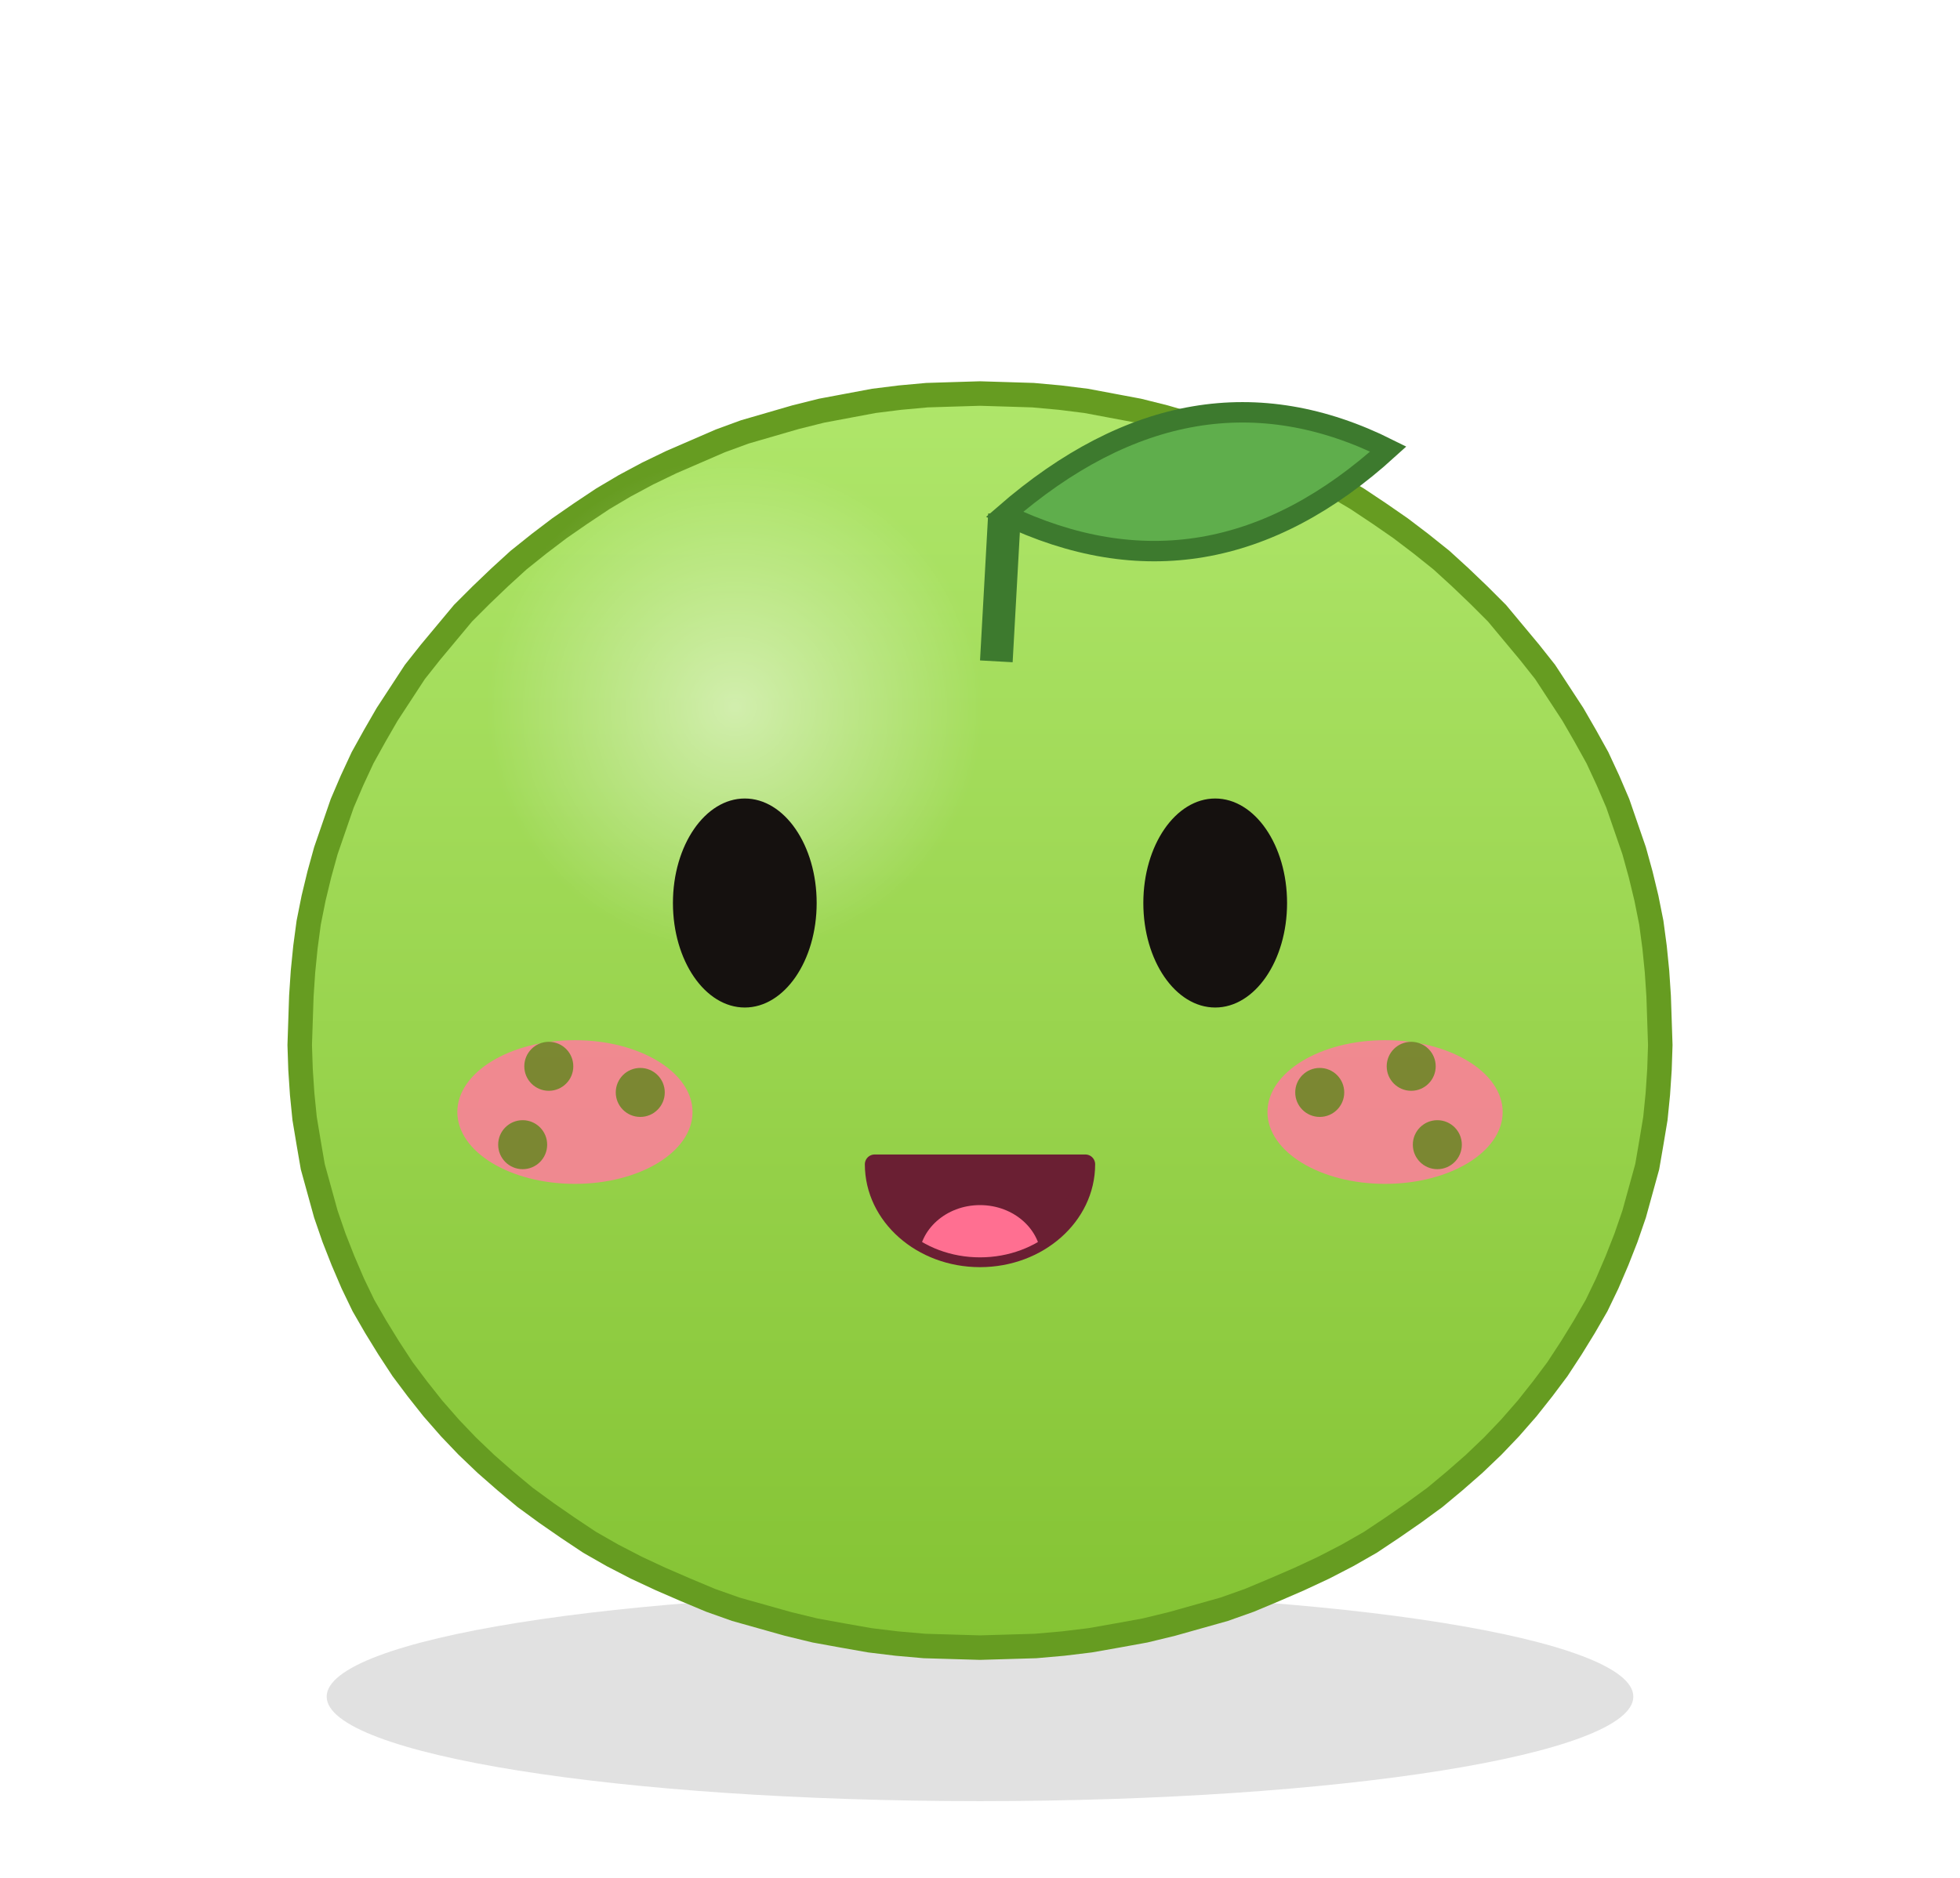
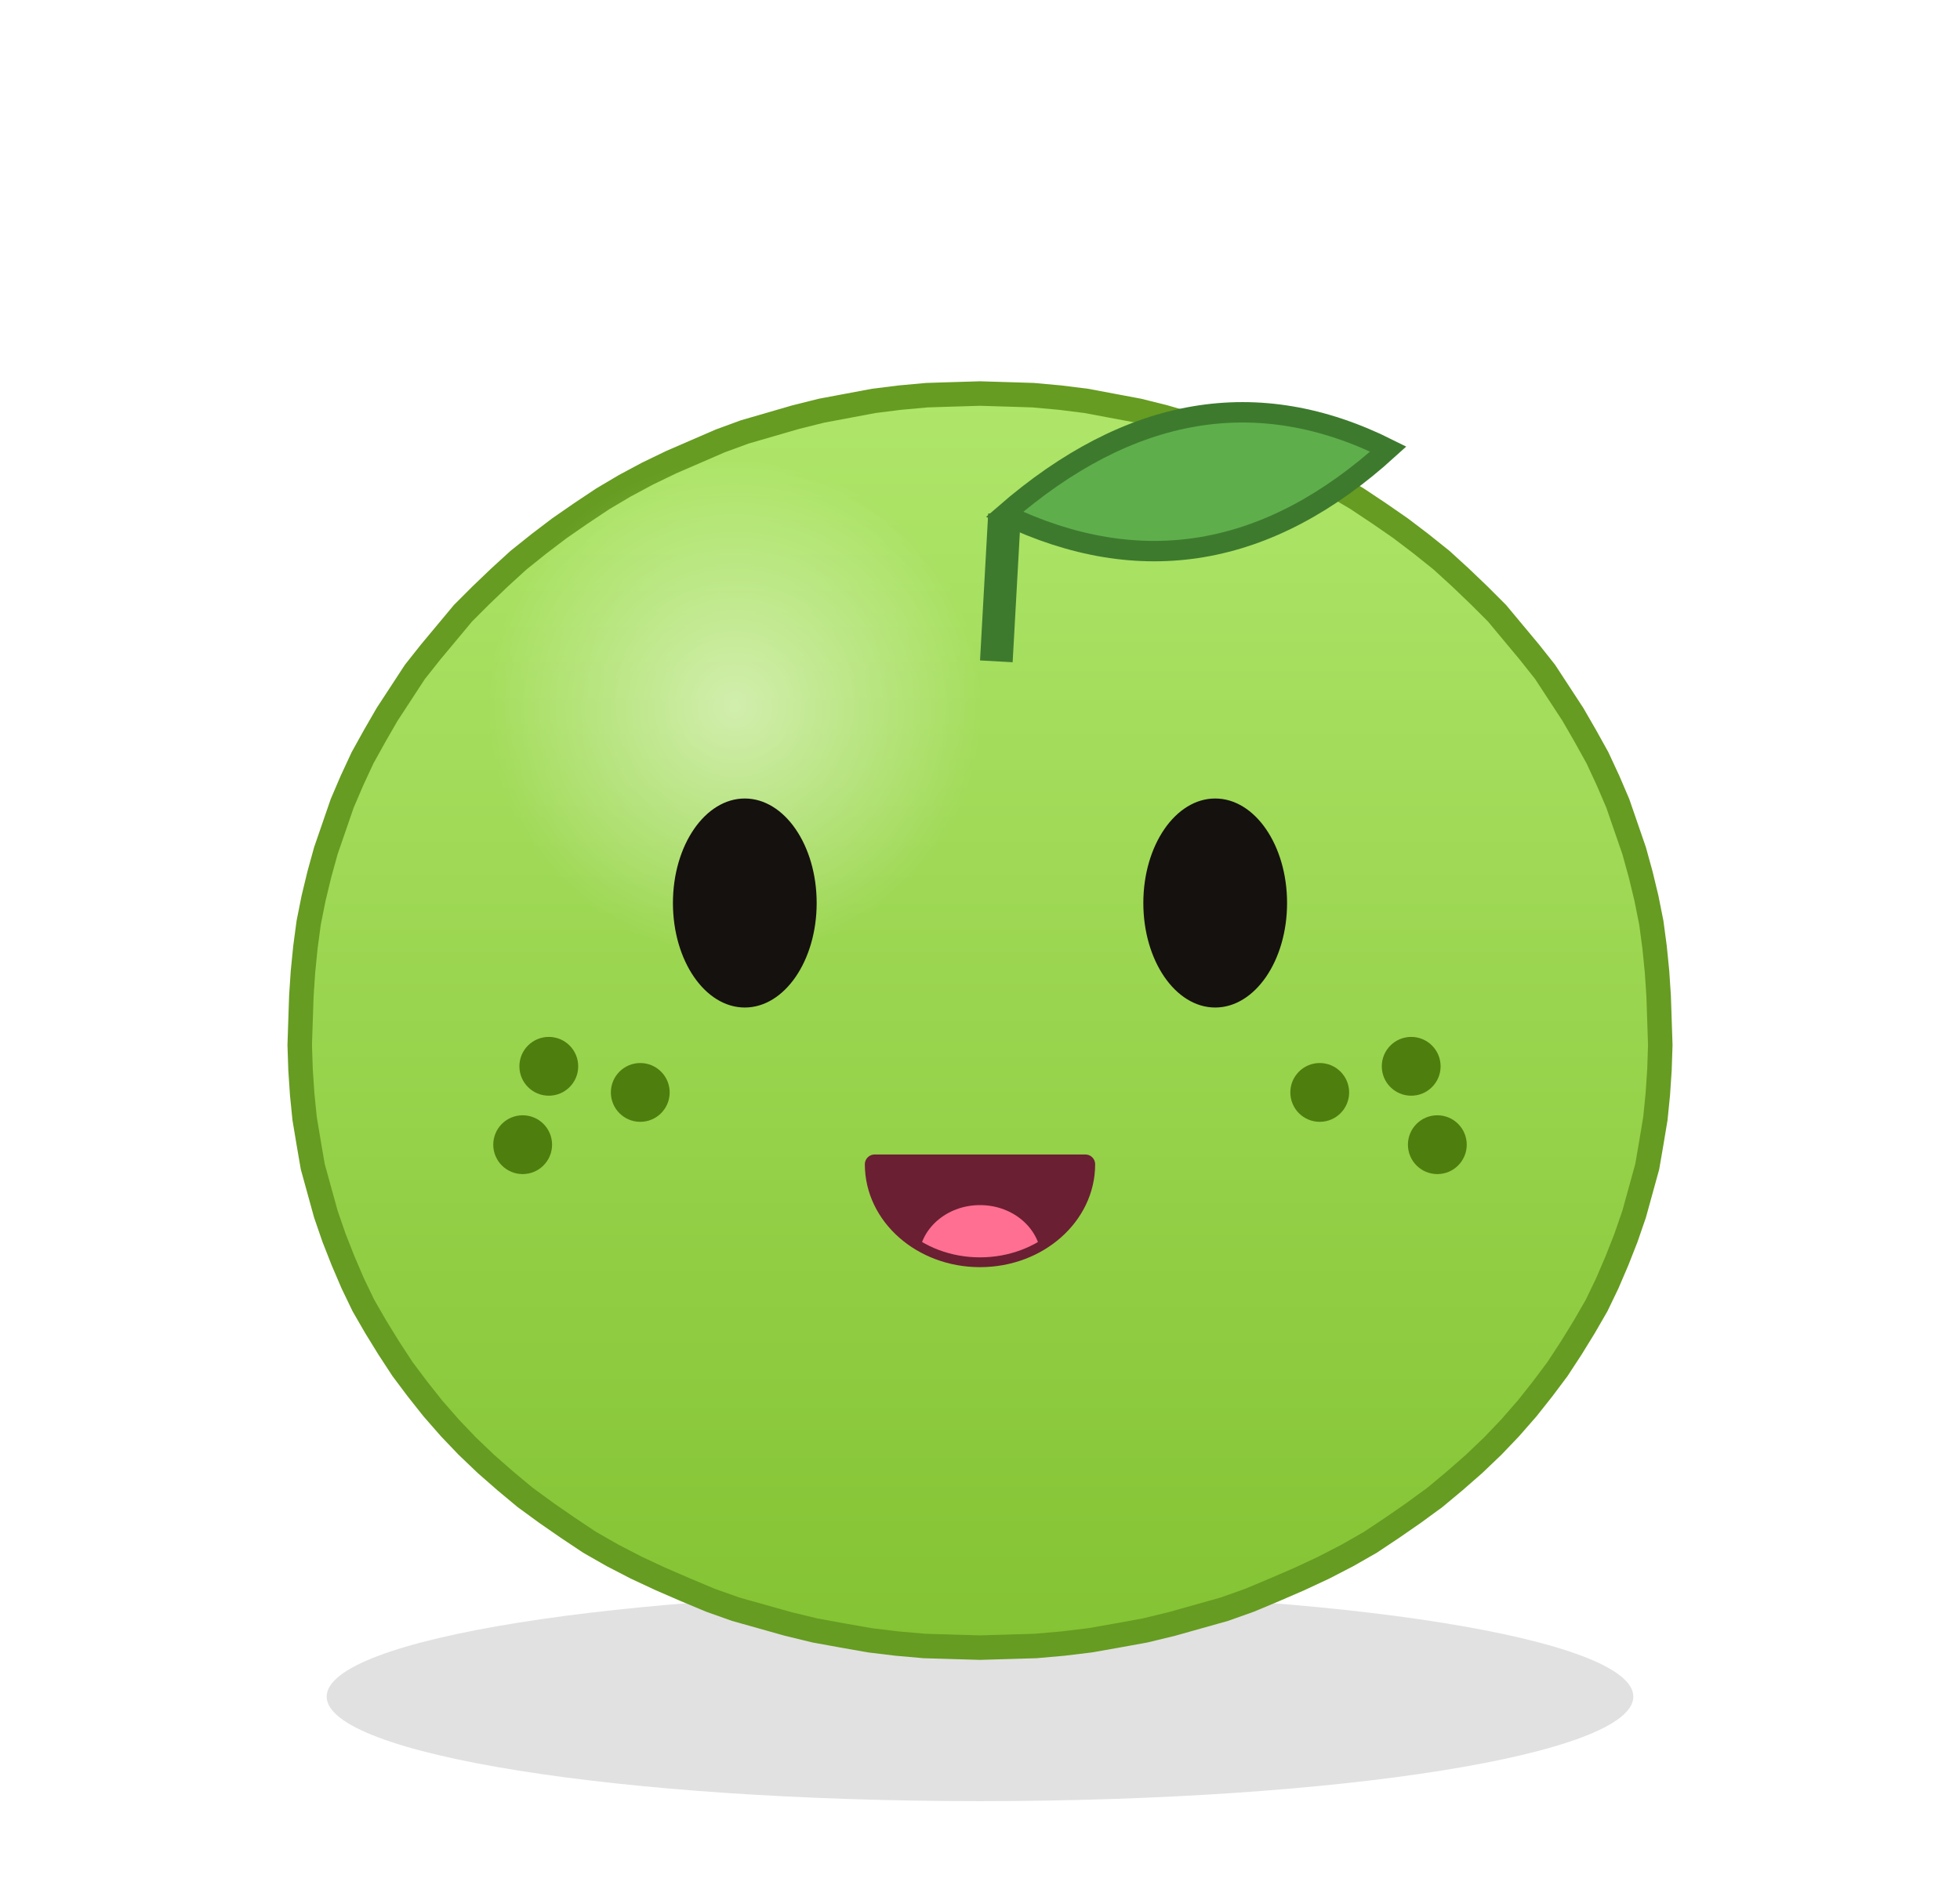
<svg xmlns="http://www.w3.org/2000/svg" viewBox="-120 -125 240 230" width="240" height="230">
  <defs>
    <linearGradient id="g" x1="0" y1="0" x2="0" y2="1">
      <stop offset="0" stop-color="#afe66a" />
      <stop offset="1" stop-color="#84c333" />
    </linearGradient>
    <radialGradient id="h" gradientUnits="userSpaceOnUse" cx="-30.0" cy="-38.4" r="30.4">
      <stop offset="0" stop-color="#fff" stop-opacity=".5" />
      <stop offset="1" stop-color="#fff" stop-opacity="0" />
    </radialGradient>
  </defs>
  <ellipse cx="0" cy="82.8" rx="80.0" ry="12.8" fill="#000" opacity=".12" />
  <path d="M83.2 0.0 L83.3 3.0 L83.2 6.0 L83.0 9.0 L82.7 12.0 L82.2 15.0 L81.7 17.9 L80.9 20.8 L80.1 23.7 L79.1 26.6 L78.0 29.4 L76.8 32.2 L75.5 34.9 L74.0 37.5 L72.4 40.1 L70.7 42.7 L68.9 45.1 L67.0 47.5 L64.9 49.9 L62.8 52.1 L60.5 54.3 L58.1 56.4 L55.7 58.4 L53.1 60.3 L50.5 62.1 L47.8 63.9 L45.0 65.5 L42.1 67.0 L39.1 68.4 L36.1 69.7 L33.0 71.0 L29.9 72.1 L26.7 73.0 L23.5 73.9 L20.2 74.7 L16.9 75.3 L13.5 75.9 L10.2 76.3 L6.8 76.6 L3.4 76.7 L0.0 76.8 L-3.4 76.7 L-6.8 76.6 L-10.2 76.3 L-13.5 75.9 L-16.9 75.3 L-20.2 74.7 L-23.5 73.9 L-26.7 73.0 L-29.9 72.1 L-33.0 71.0 L-36.1 69.7 L-39.1 68.4 L-42.1 67.0 L-45.0 65.5 L-47.8 63.9 L-50.5 62.1 L-53.1 60.3 L-55.7 58.4 L-58.1 56.4 L-60.5 54.3 L-62.8 52.1 L-64.9 49.9 L-67.0 47.5 L-68.9 45.1 L-70.7 42.7 L-72.4 40.1 L-74.0 37.5 L-75.5 34.9 L-76.8 32.2 L-78.0 29.4 L-79.1 26.6 L-80.1 23.7 L-80.9 20.8 L-81.7 17.9 L-82.2 15.0 L-82.7 12.0 L-83.0 9.0 L-83.2 6.0 L-83.3 3.0 L-83.2 0.0 L-83.1 -3.0 L-82.9 -6.0 L-82.6 -9.0 L-82.2 -12.0 L-81.6 -15.0 L-80.9 -17.9 L-80.1 -20.8 L-79.1 -23.7 L-78.1 -26.6 L-76.9 -29.4 L-75.6 -32.2 L-74.1 -34.9 L-72.6 -37.5 L-70.9 -40.1 L-69.2 -42.7 L-67.3 -45.1 L-65.3 -47.5 L-63.3 -49.9 L-61.1 -52.1 L-58.8 -54.3 L-56.5 -56.4 L-54.0 -58.4 L-51.5 -60.3 L-48.9 -62.1 L-46.2 -63.9 L-43.5 -65.5 L-40.7 -67.0 L-37.8 -68.4 L-34.8 -69.7 L-31.8 -71.0 L-28.8 -72.1 L-25.7 -73.0 L-22.6 -73.9 L-19.4 -74.7 L-16.2 -75.3 L-13.0 -75.9 L-9.8 -76.3 L-6.5 -76.6 L-3.3 -76.7 L-0.0 -76.8 L3.3 -76.7 L6.5 -76.6 L9.8 -76.3 L13.0 -75.9 L16.2 -75.3 L19.4 -74.7 L22.6 -73.9 L25.7 -73.0 L28.8 -72.1 L31.8 -71.0 L34.8 -69.7 L37.8 -68.4 L40.7 -67.0 L43.5 -65.5 L46.2 -63.9 L48.9 -62.1 L51.5 -60.3 L54.0 -58.4 L56.5 -56.4 L58.8 -54.3 L61.1 -52.1 L63.3 -49.9 L65.3 -47.5 L67.3 -45.1 L69.2 -42.7 L70.9 -40.1 L72.6 -37.5 L74.1 -34.9 L75.6 -32.2 L76.9 -29.4 L78.1 -26.6 L79.1 -23.7 L80.1 -20.8 L80.9 -17.9 L81.6 -15.0 L82.2 -12.0 L82.6 -9.0 L82.9 -6.0 L83.1 -3.0Z" fill="url(#g)" stroke="#669c21" stroke-width="3" />
  <path d="M83.2 0.0 L83.3 3.0 L83.2 6.0 L83.0 9.0 L82.7 12.0 L82.2 15.0 L81.7 17.9 L80.9 20.8 L80.1 23.7 L79.1 26.6 L78.0 29.4 L76.8 32.2 L75.5 34.9 L74.0 37.5 L72.4 40.1 L70.7 42.7 L68.9 45.1 L67.0 47.5 L64.9 49.9 L62.8 52.1 L60.5 54.3 L58.1 56.4 L55.7 58.4 L53.1 60.3 L50.5 62.1 L47.8 63.9 L45.0 65.5 L42.1 67.0 L39.1 68.4 L36.1 69.7 L33.0 71.0 L29.9 72.1 L26.7 73.0 L23.5 73.9 L20.2 74.7 L16.9 75.3 L13.5 75.9 L10.2 76.3 L6.8 76.6 L3.4 76.7 L0.0 76.8 L-3.4 76.7 L-6.8 76.6 L-10.2 76.3 L-13.5 75.9 L-16.9 75.3 L-20.2 74.7 L-23.5 73.9 L-26.7 73.0 L-29.9 72.1 L-33.0 71.0 L-36.1 69.7 L-39.1 68.4 L-42.1 67.0 L-45.0 65.5 L-47.8 63.9 L-50.5 62.1 L-53.1 60.3 L-55.7 58.4 L-58.1 56.4 L-60.5 54.3 L-62.8 52.1 L-64.9 49.9 L-67.0 47.5 L-68.9 45.1 L-70.7 42.7 L-72.4 40.1 L-74.0 37.5 L-75.5 34.9 L-76.8 32.2 L-78.0 29.4 L-79.1 26.6 L-80.1 23.7 L-80.9 20.8 L-81.7 17.9 L-82.2 15.0 L-82.7 12.0 L-83.0 9.0 L-83.2 6.0 L-83.3 3.0 L-83.2 0.0 L-83.1 -3.0 L-82.9 -6.0 L-82.6 -9.0 L-82.2 -12.0 L-81.6 -15.0 L-80.9 -17.9 L-80.1 -20.8 L-79.1 -23.7 L-78.1 -26.6 L-76.9 -29.4 L-75.6 -32.2 L-74.1 -34.9 L-72.6 -37.5 L-70.9 -40.1 L-69.2 -42.7 L-67.3 -45.1 L-65.3 -47.5 L-63.3 -49.9 L-61.1 -52.1 L-58.8 -54.3 L-56.5 -56.4 L-54.0 -58.4 L-51.5 -60.3 L-48.9 -62.1 L-46.2 -63.9 L-43.5 -65.5 L-40.7 -67.0 L-37.8 -68.4 L-34.8 -69.7 L-31.8 -71.0 L-28.8 -72.1 L-25.7 -73.0 L-22.6 -73.9 L-19.4 -74.7 L-16.2 -75.3 L-13.0 -75.9 L-9.8 -76.3 L-6.5 -76.6 L-3.3 -76.7 L-0.0 -76.8 L3.3 -76.7 L6.5 -76.6 L9.8 -76.3 L13.0 -75.9 L16.2 -75.3 L19.4 -74.7 L22.6 -73.9 L25.7 -73.0 L28.8 -72.1 L31.8 -71.0 L34.8 -69.7 L37.8 -68.4 L40.7 -67.0 L43.5 -65.5 L46.2 -63.9 L48.9 -62.1 L51.5 -60.3 L54.0 -58.4 L56.5 -56.4 L58.8 -54.3 L61.1 -52.1 L63.3 -49.9 L65.3 -47.5 L67.3 -45.1 L69.2 -42.7 L70.9 -40.1 L72.6 -37.5 L74.1 -34.9 L75.6 -32.2 L76.9 -29.4 L78.1 -26.6 L79.1 -23.7 L80.1 -20.8 L80.9 -17.9 L81.6 -15.0 L82.2 -12.0 L82.6 -9.0 L82.9 -6.0 L83.1 -3.0Z" fill="url(#h)" />
  <g transform="translate(0 22)">
    <path d="M2 -66 L3 -84" stroke="#3d7a2e" stroke-width="4" />
    <path d="M3 -84 Q26 -104 50 -92 Q28 -72 3 -84Z" fill="#5fae4c" stroke="#3d7a2e" stroke-width="2.5" />
  </g>
-   <ellipse cx="-49.6" cy="11.2" rx="14.4" ry="8.8" fill="#ff7c9c" opacity=".85" />
-   <circle cx="-41.6" cy="8.8" r="3.0" fill="#548713" opacity=".75" />
-   <circle cx="-52.8" cy="5.6" r="3.0" fill="#548713" opacity=".75" />
-   <circle cx="-56.0" cy="15.2" r="3.0" fill="#548713" opacity=".75" />
-   <ellipse cx="49.6" cy="11.2" rx="14.4" ry="8.8" fill="#ff7c9c" opacity=".85" />
-   <circle cx="41.6" cy="8.8" r="3.0" fill="#548713" opacity=".75" />
-   <circle cx="52.8" cy="5.6" r="3.0" fill="#548713" opacity=".75" />
-   <circle cx="56.0" cy="15.2" r="3.0" fill="#548713" opacity=".75" />
+   <circle cx="-41.6" cy="8.8" r="3.6" fill="#4d7e0e" />
+   <circle cx="-52.8" cy="5.6" r="3.6" fill="#4d7e0e" />
+   <circle cx="-56.0" cy="15.2" r="3.6" fill="#4d7e0e" />
+   <circle cx="41.6" cy="8.8" r="3.6" fill="#4d7e0e" />
+   <circle cx="52.8" cy="5.6" r="3.6" fill="#4d7e0e" />
+   <circle cx="56.0" cy="15.2" r="3.6" fill="#4d7e0e" />
  <ellipse cx="-28.8" cy="-14.4" rx="8.8" ry="12.8" fill="#15110f" />
  <ellipse cx="28.8" cy="-14.4" rx="8.8" ry="12.8" fill="#15110f" />
  <clipPath id="m">
    <path d="M-12.9 17.6 A12.9 11.4 0 0 0 12.9 17.6Z" />
  </clipPath>
  <path d="M-12.9 17.6 A12.9 11.4 0 0 0 12.9 17.6Z" fill="#6a1f33" stroke="#6a1f33" stroke-width="2.4" stroke-linejoin="round" />
  <ellipse clip-path="url(#m)" cx="0" cy="29.3" rx="7.5" ry="6.7" fill="#ff6f91" />
</svg>
